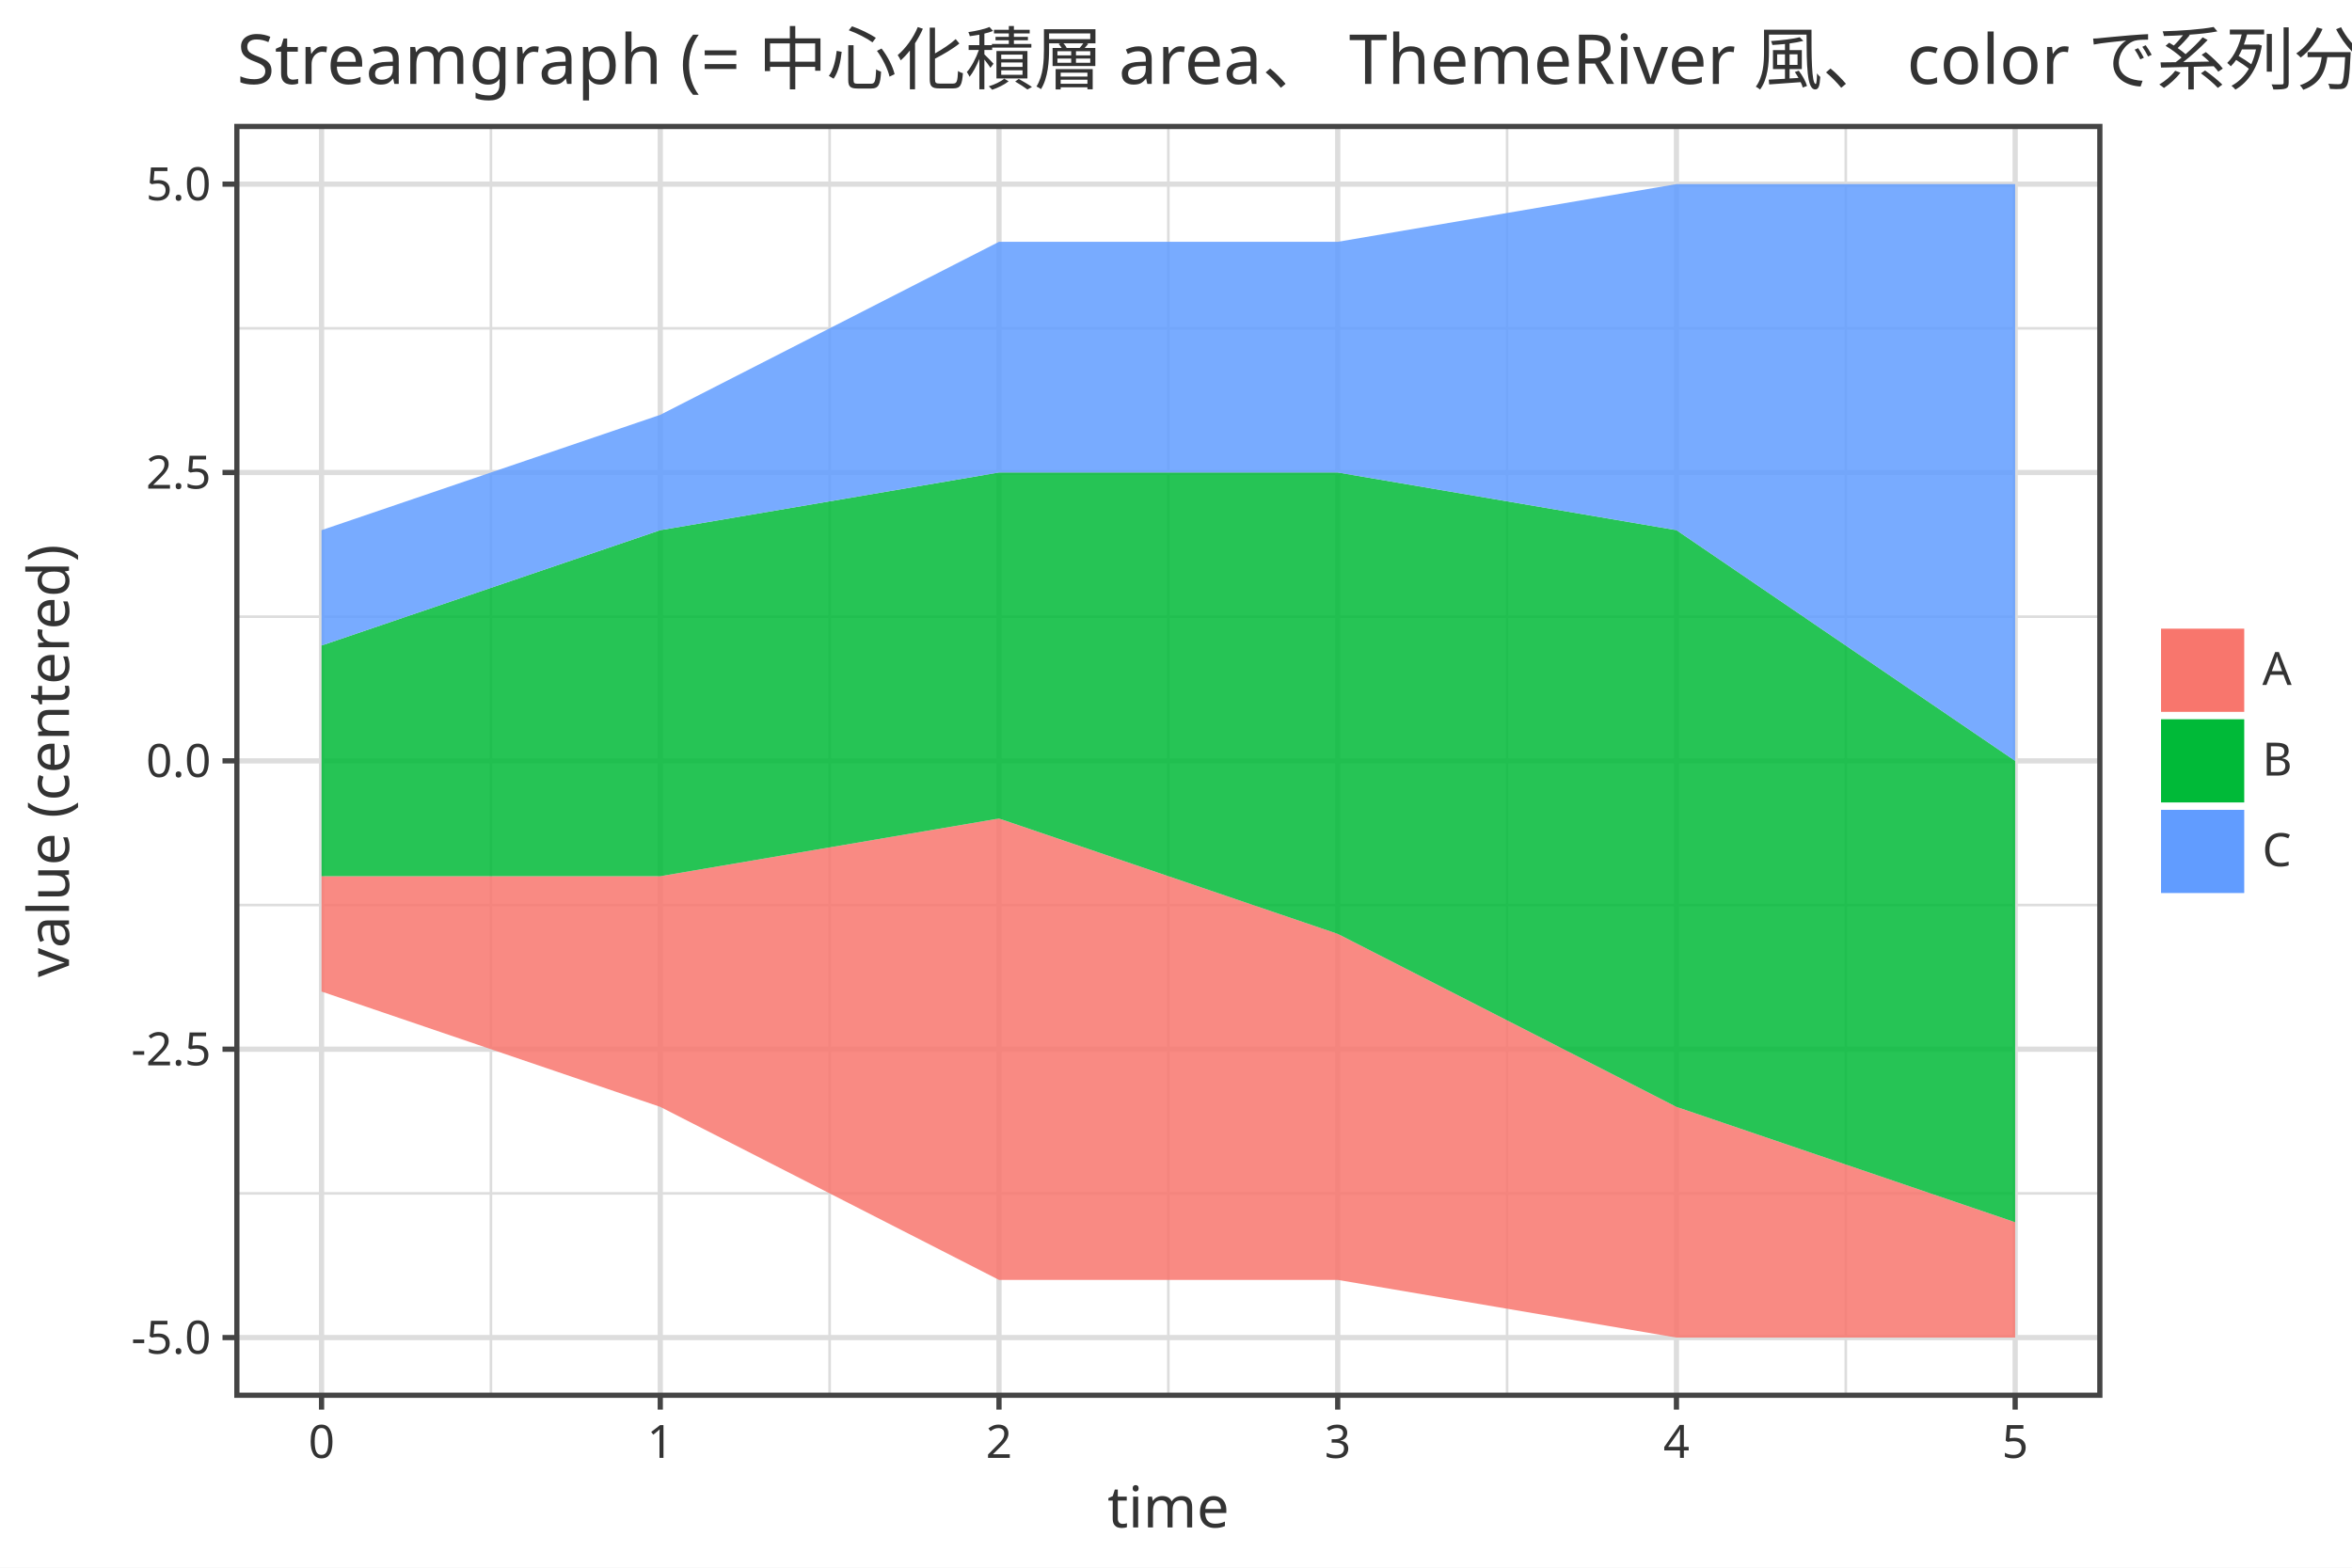
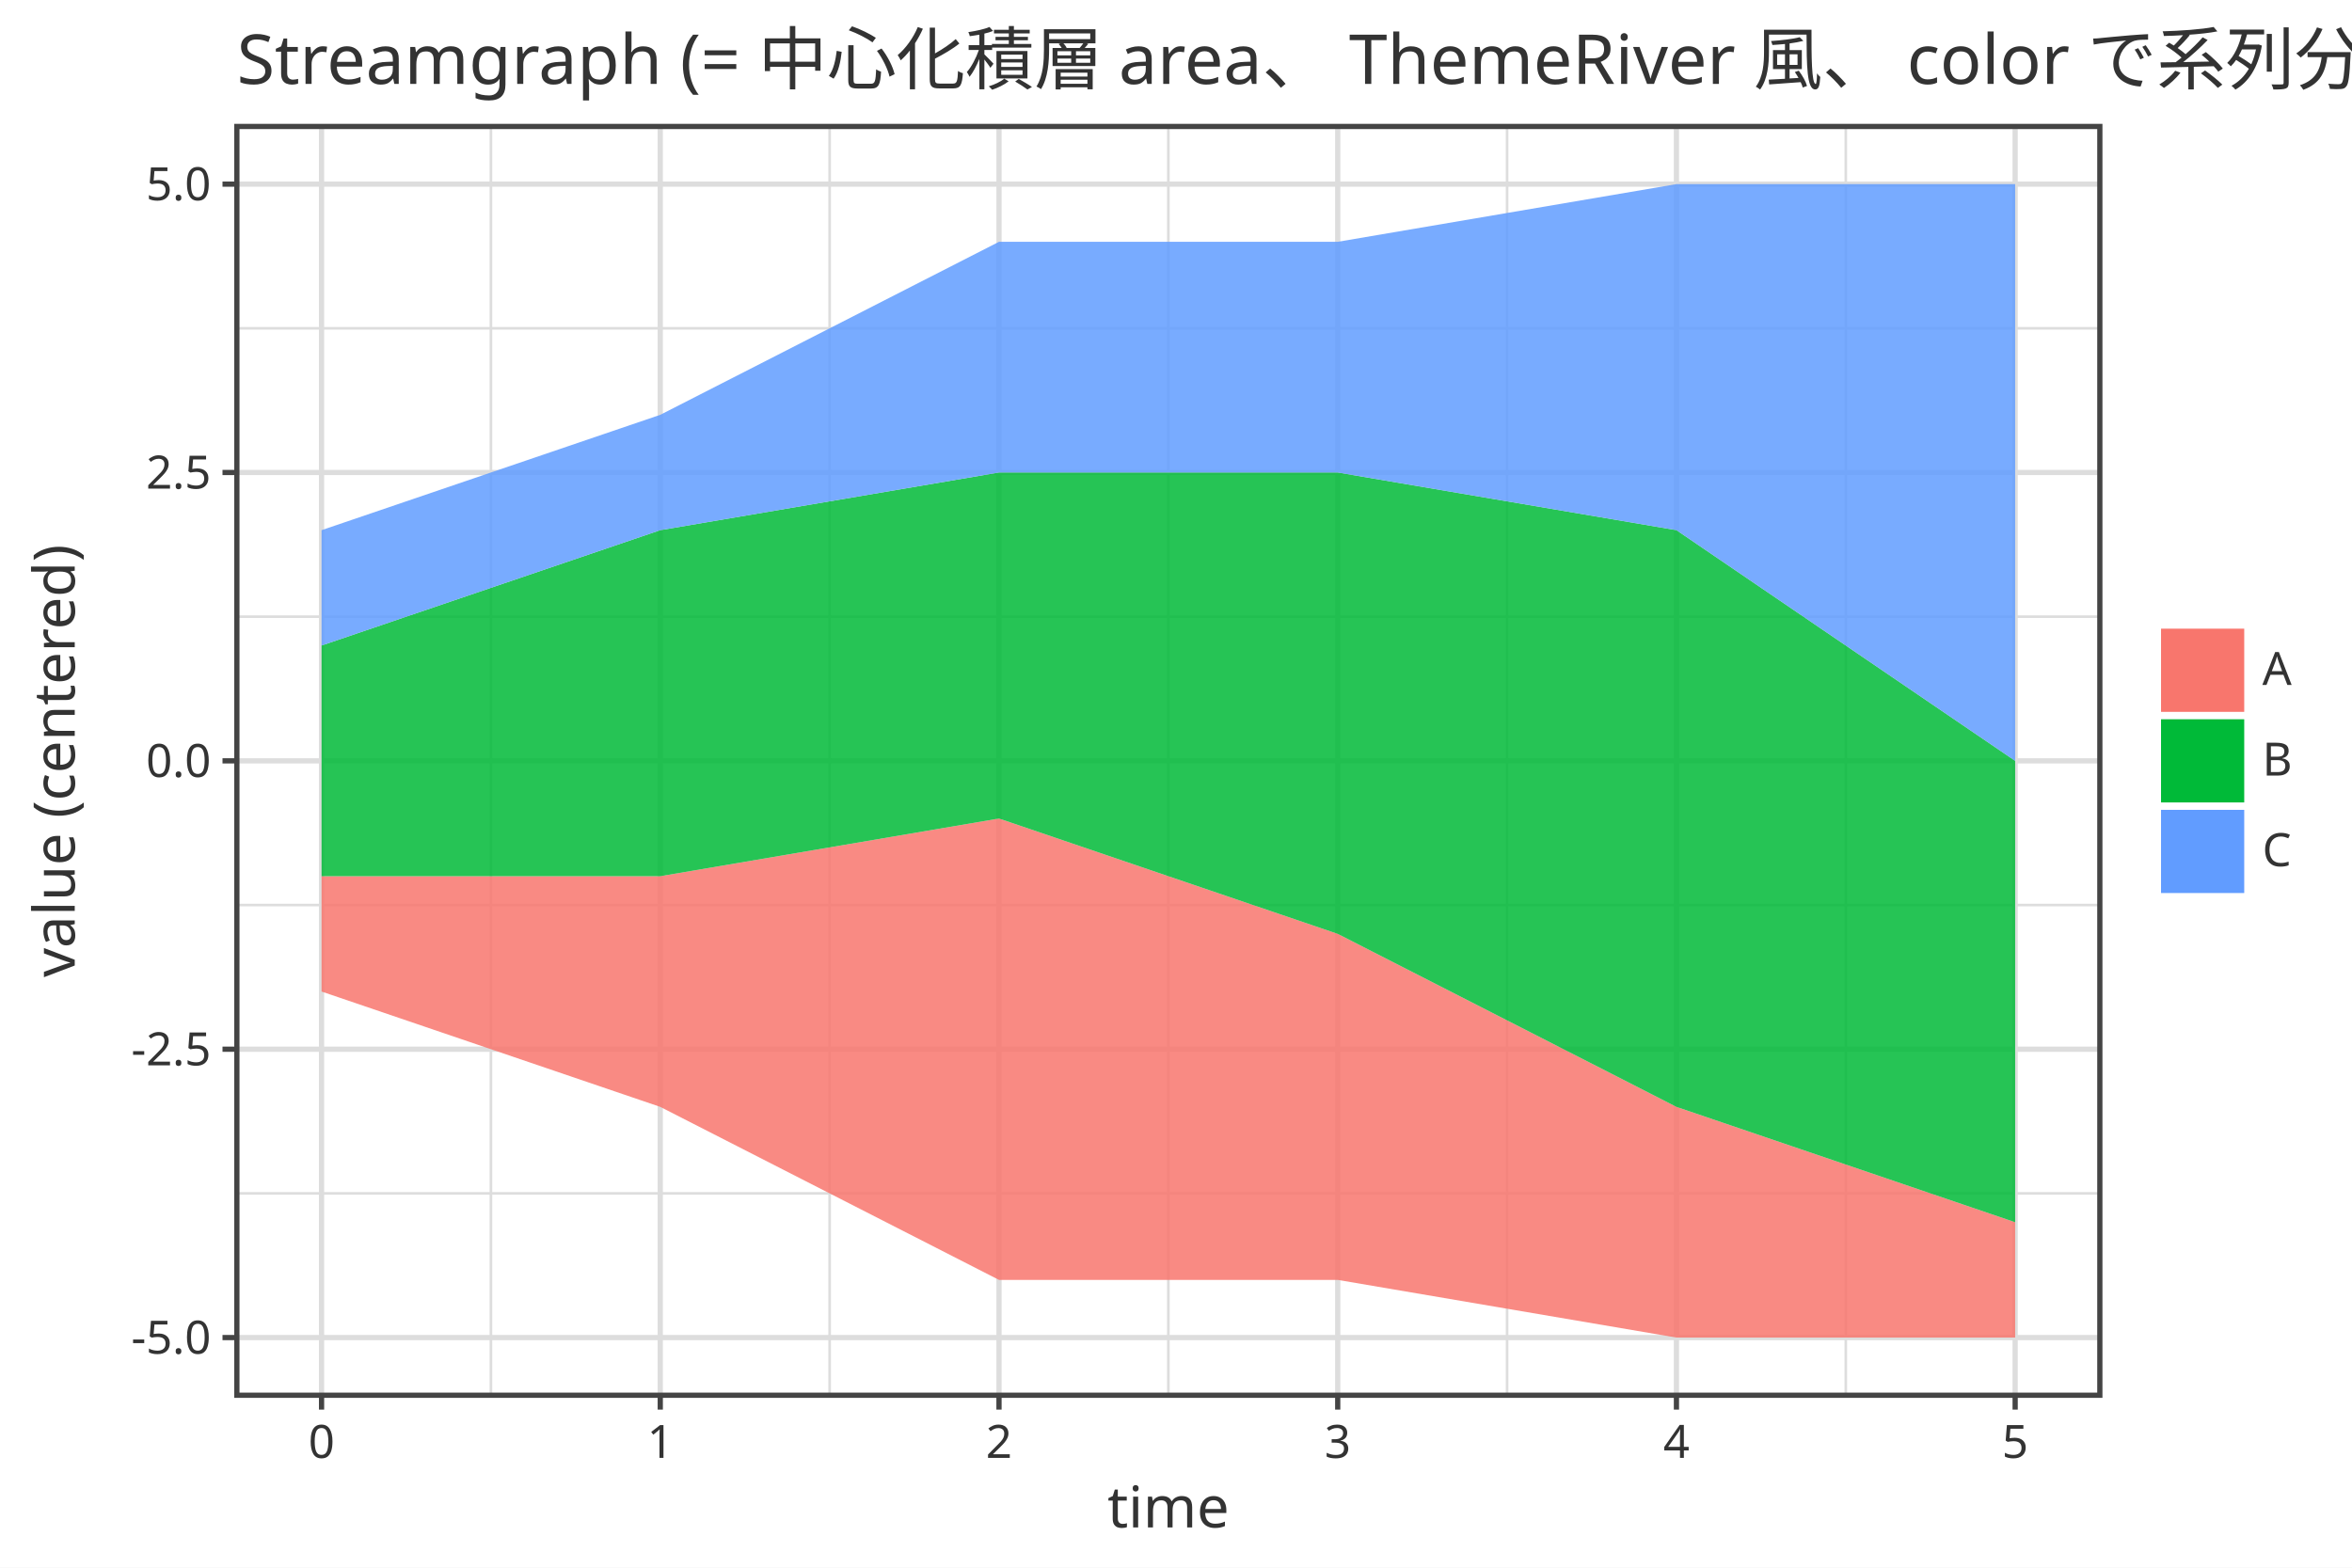
<svg xmlns="http://www.w3.org/2000/svg" width="600" height="400" viewBox="0 0 600 400">
  <rect x="0.0" y="0.0" width="600.0" height="400.0" fill="#ffffff" fill-opacity="1.0" stroke="none" />
  <line x1="125.233" y1="32.267" x2="125.233" y2="356.0" stroke="#dddddd" stroke-width="0.667" />
  <line x1="211.641" y1="32.267" x2="211.641" y2="356.0" stroke="#dddddd" stroke-width="0.667" />
  <line x1="298.05" y1="32.267" x2="298.05" y2="356.0" stroke="#dddddd" stroke-width="0.667" />
  <line x1="384.458" y1="32.267" x2="384.458" y2="356.0" stroke="#dddddd" stroke-width="0.667" />
  <line x1="470.866" y1="32.267" x2="470.866" y2="356.0" stroke="#dddddd" stroke-width="0.667" />
  <line x1="82.029" y1="32.267" x2="82.029" y2="356.0" stroke="#dddddd" stroke-width="1.333" />
  <line x1="168.437" y1="32.267" x2="168.437" y2="356.0" stroke="#dddddd" stroke-width="1.333" />
  <line x1="254.845" y1="32.267" x2="254.845" y2="356.0" stroke="#dddddd" stroke-width="1.333" />
  <line x1="341.254" y1="32.267" x2="341.254" y2="356.0" stroke="#dddddd" stroke-width="1.333" />
  <line x1="427.662" y1="32.267" x2="427.662" y2="356.0" stroke="#dddddd" stroke-width="1.333" />
  <line x1="514.07" y1="32.267" x2="514.07" y2="356.0" stroke="#dddddd" stroke-width="1.333" />
  <line x1="60.427" y1="304.497" x2="535.673" y2="304.497" stroke="#dddddd" stroke-width="0.667" />
  <line x1="60.427" y1="230.921" x2="535.673" y2="230.921" stroke="#dddddd" stroke-width="0.667" />
  <line x1="60.427" y1="157.345" x2="535.673" y2="157.345" stroke="#dddddd" stroke-width="0.667" />
  <line x1="60.427" y1="83.77" x2="535.673" y2="83.77" stroke="#dddddd" stroke-width="0.667" />
  <line x1="60.427" y1="341.285" x2="535.673" y2="341.285" stroke="#dddddd" stroke-width="1.333" />
  <line x1="60.427" y1="267.709" x2="535.673" y2="267.709" stroke="#dddddd" stroke-width="1.333" />
  <line x1="60.427" y1="194.133" x2="535.673" y2="194.133" stroke="#dddddd" stroke-width="1.333" />
  <line x1="60.427" y1="120.558" x2="535.673" y2="120.558" stroke="#dddddd" stroke-width="1.333" />
  <line x1="60.427" y1="46.982" x2="535.673" y2="46.982" stroke="#dddddd" stroke-width="1.333" />
  <rect x="60.427" y="32.267" width="475.246" height="323.733" fill="#ffffff" fill-opacity="0.0" stroke="#444444" stroke-width="1.333" />
  <line x1="82.029" y1="356.0" x2="82.029" y2="359.667" stroke="#444444" stroke-width="1.333" />
  <text x="82.029" y="371.987" fill="#333333" font-size="11.733" font-family="sans-serif" text-anchor="middle">0</text>
  <line x1="168.437" y1="356.0" x2="168.437" y2="359.667" stroke="#444444" stroke-width="1.333" />
  <text x="168.437" y="371.987" fill="#333333" font-size="11.733" font-family="sans-serif" text-anchor="middle">1</text>
  <line x1="254.845" y1="356.0" x2="254.845" y2="359.667" stroke="#444444" stroke-width="1.333" />
  <text x="254.845" y="371.987" fill="#333333" font-size="11.733" font-family="sans-serif" text-anchor="middle">2</text>
  <line x1="341.254" y1="356.0" x2="341.254" y2="359.667" stroke="#444444" stroke-width="1.333" />
  <text x="341.254" y="371.987" fill="#333333" font-size="11.733" font-family="sans-serif" text-anchor="middle">3</text>
  <line x1="427.662" y1="356.0" x2="427.662" y2="359.667" stroke="#444444" stroke-width="1.333" />
  <text x="427.662" y="371.987" fill="#333333" font-size="11.733" font-family="sans-serif" text-anchor="middle">4</text>
  <line x1="514.07" y1="356.0" x2="514.07" y2="359.667" stroke="#444444" stroke-width="1.333" />
  <text x="514.07" y="371.987" fill="#333333" font-size="11.733" font-family="sans-serif" text-anchor="middle">5</text>
  <line x1="60.427" y1="341.285" x2="56.76" y2="341.285" stroke="#444444" stroke-width="1.333" />
  <text x="53.827" y="345.392" fill="#333333" font-size="11.733" font-family="sans-serif" text-anchor="end">-5.0</text>
  <line x1="60.427" y1="267.709" x2="56.76" y2="267.709" stroke="#444444" stroke-width="1.333" />
  <text x="53.827" y="271.816" fill="#333333" font-size="11.733" font-family="sans-serif" text-anchor="end">-2.5</text>
  <line x1="60.427" y1="194.133" x2="56.76" y2="194.133" stroke="#444444" stroke-width="1.333" />
  <text x="53.827" y="198.24" fill="#333333" font-size="11.733" font-family="sans-serif" text-anchor="end">0.0</text>
  <line x1="60.427" y1="120.558" x2="56.76" y2="120.558" stroke="#444444" stroke-width="1.333" />
  <text x="53.827" y="124.664" fill="#333333" font-size="11.733" font-family="sans-serif" text-anchor="end">2.5</text>
  <line x1="60.427" y1="46.982" x2="56.76" y2="46.982" stroke="#444444" stroke-width="1.333" />
  <text x="53.827" y="51.088" fill="#333333" font-size="11.733" font-family="sans-serif" text-anchor="end">5.0</text>
  <text x="60.427" y="21.413" fill="#333333" font-size="17.6" font-family="sans-serif" text-anchor="start">Streamgraph (= 中心化積層 area、 ThemeRiver 風、 color で系列分割)</text>
  <text x="298.05" y="389.733" fill="#333333" font-size="14.667" font-family="sans-serif" text-anchor="middle">time</text>
-   <text x="17.6" y="194.133" fill="#333333" font-size="14.667" font-family="sans-serif" text-anchor="middle" transform="rotate(-90.0 17.6 194.1333)">value (centered)</text>
+   <text x="19.067" y="194.133" fill="#333333" font-size="14.667" font-family="sans-serif" text-anchor="middle" transform="rotate(-90.0 19.06667 194.1333)">value (centered)</text>
  <path d="M 82.029 252.994 L 168.437 282.424 L 254.845 326.57 L 341.254 326.57 L 427.662 341.285 L 514.07 341.285 L 514.07 311.855 L 427.662 282.424 L 341.254 238.279 L 254.845 208.848 L 168.437 223.564 L 82.029 223.564 Z" fill="#F8766D" fill-opacity="0.85" stroke="none" />
  <path d="M 82.029 223.564 L 168.437 223.564 L 254.845 208.848 L 341.254 238.279 L 427.662 282.424 L 514.07 311.855 L 514.07 194.133 L 427.662 135.273 L 341.254 120.558 L 254.845 120.558 L 168.437 135.273 L 82.029 164.703 Z" fill="#00BA38" fill-opacity="0.85" stroke="none" />
  <path d="M 82.029 164.703 L 168.437 135.273 L 254.845 120.558 L 341.254 120.558 L 427.662 135.273 L 514.07 194.133 L 514.07 46.982 L 427.662 46.982 L 341.254 61.697 L 254.845 61.697 L 168.437 105.842 L 82.029 135.273 Z" fill="#619CFF" fill-opacity="0.85" stroke="none" />
  <rect x="550.339" y="159.462" width="23.114" height="69.342" fill="#ffffff" fill-opacity="1.0" stroke="none" />
  <rect x="551.284" y="160.407" width="21.224" height="21.224" fill="#F8766D" fill-opacity="1.0" stroke="none" />
  <text x="577.12" y="174.774" fill="#333333" font-size="11.733" font-family="sans-serif" text-anchor="start">A</text>
  <rect x="551.284" y="183.521" width="21.224" height="21.224" fill="#00BA38" fill-opacity="1.0" stroke="none" />
  <text x="577.12" y="197.888" fill="#333333" font-size="11.733" font-family="sans-serif" text-anchor="start">B</text>
  <rect x="551.284" y="206.635" width="21.224" height="21.224" fill="#619CFF" fill-opacity="1.0" stroke="none" />
  <text x="577.12" y="221.002" fill="#333333" font-size="11.733" font-family="sans-serif" text-anchor="start">C</text>
</svg>
